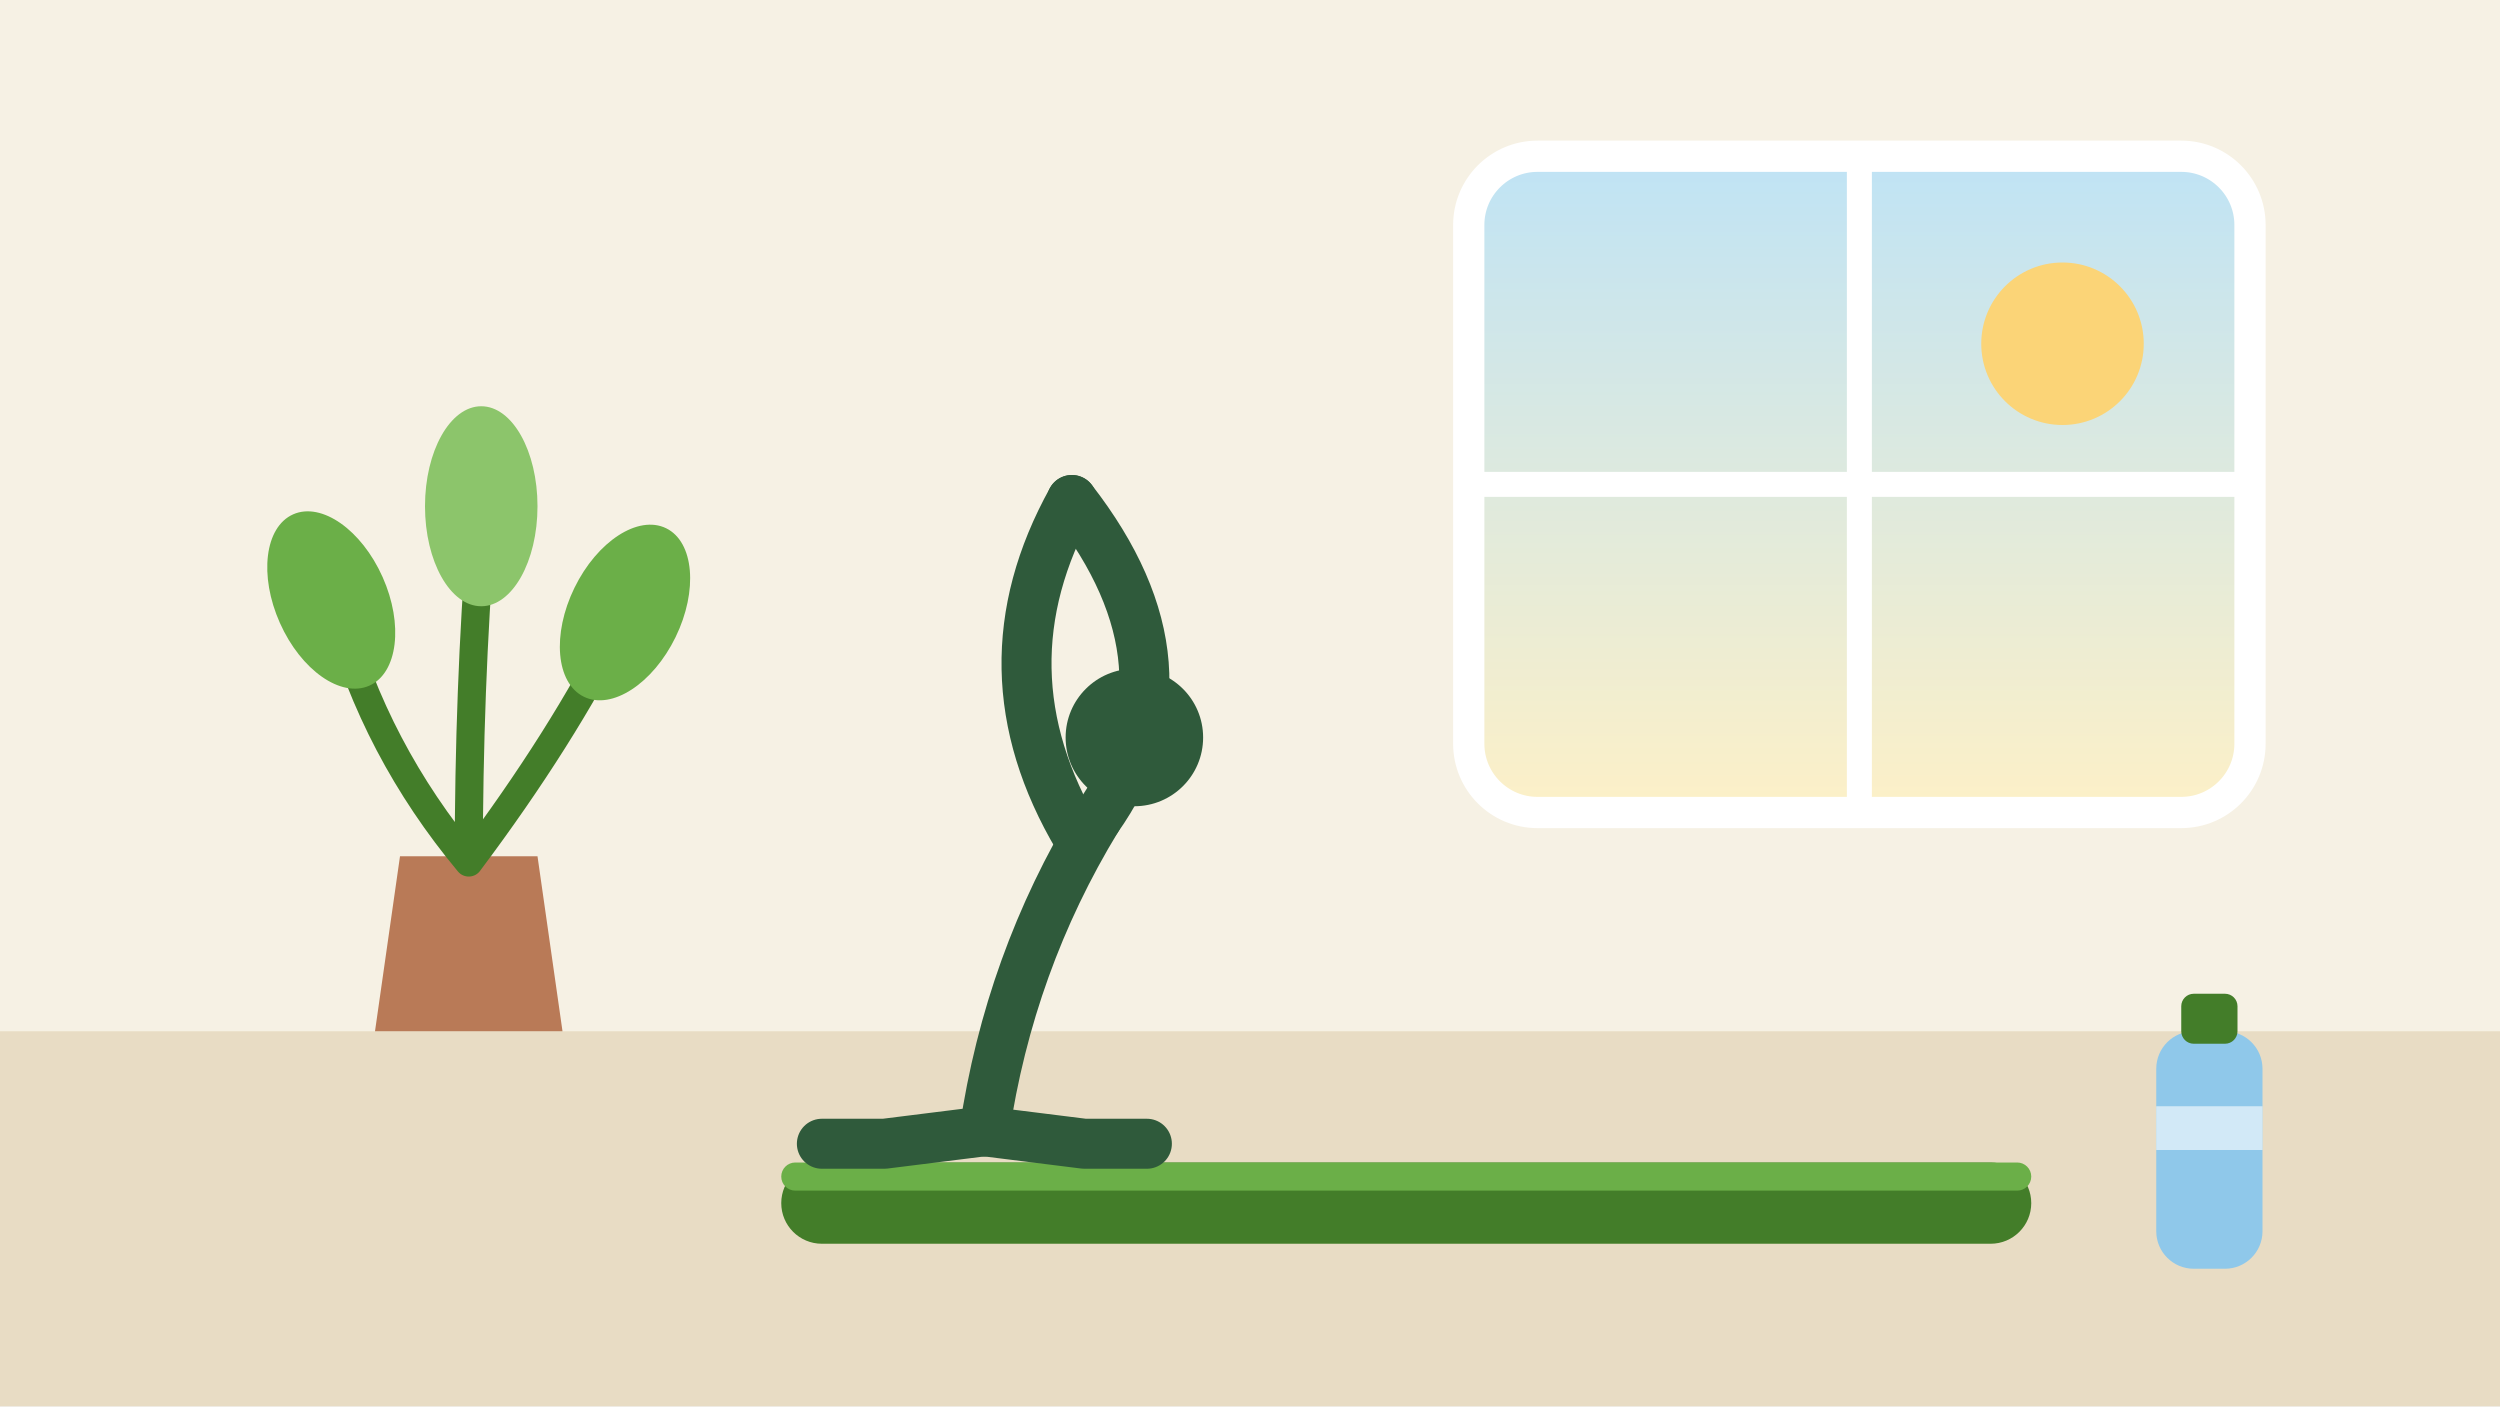
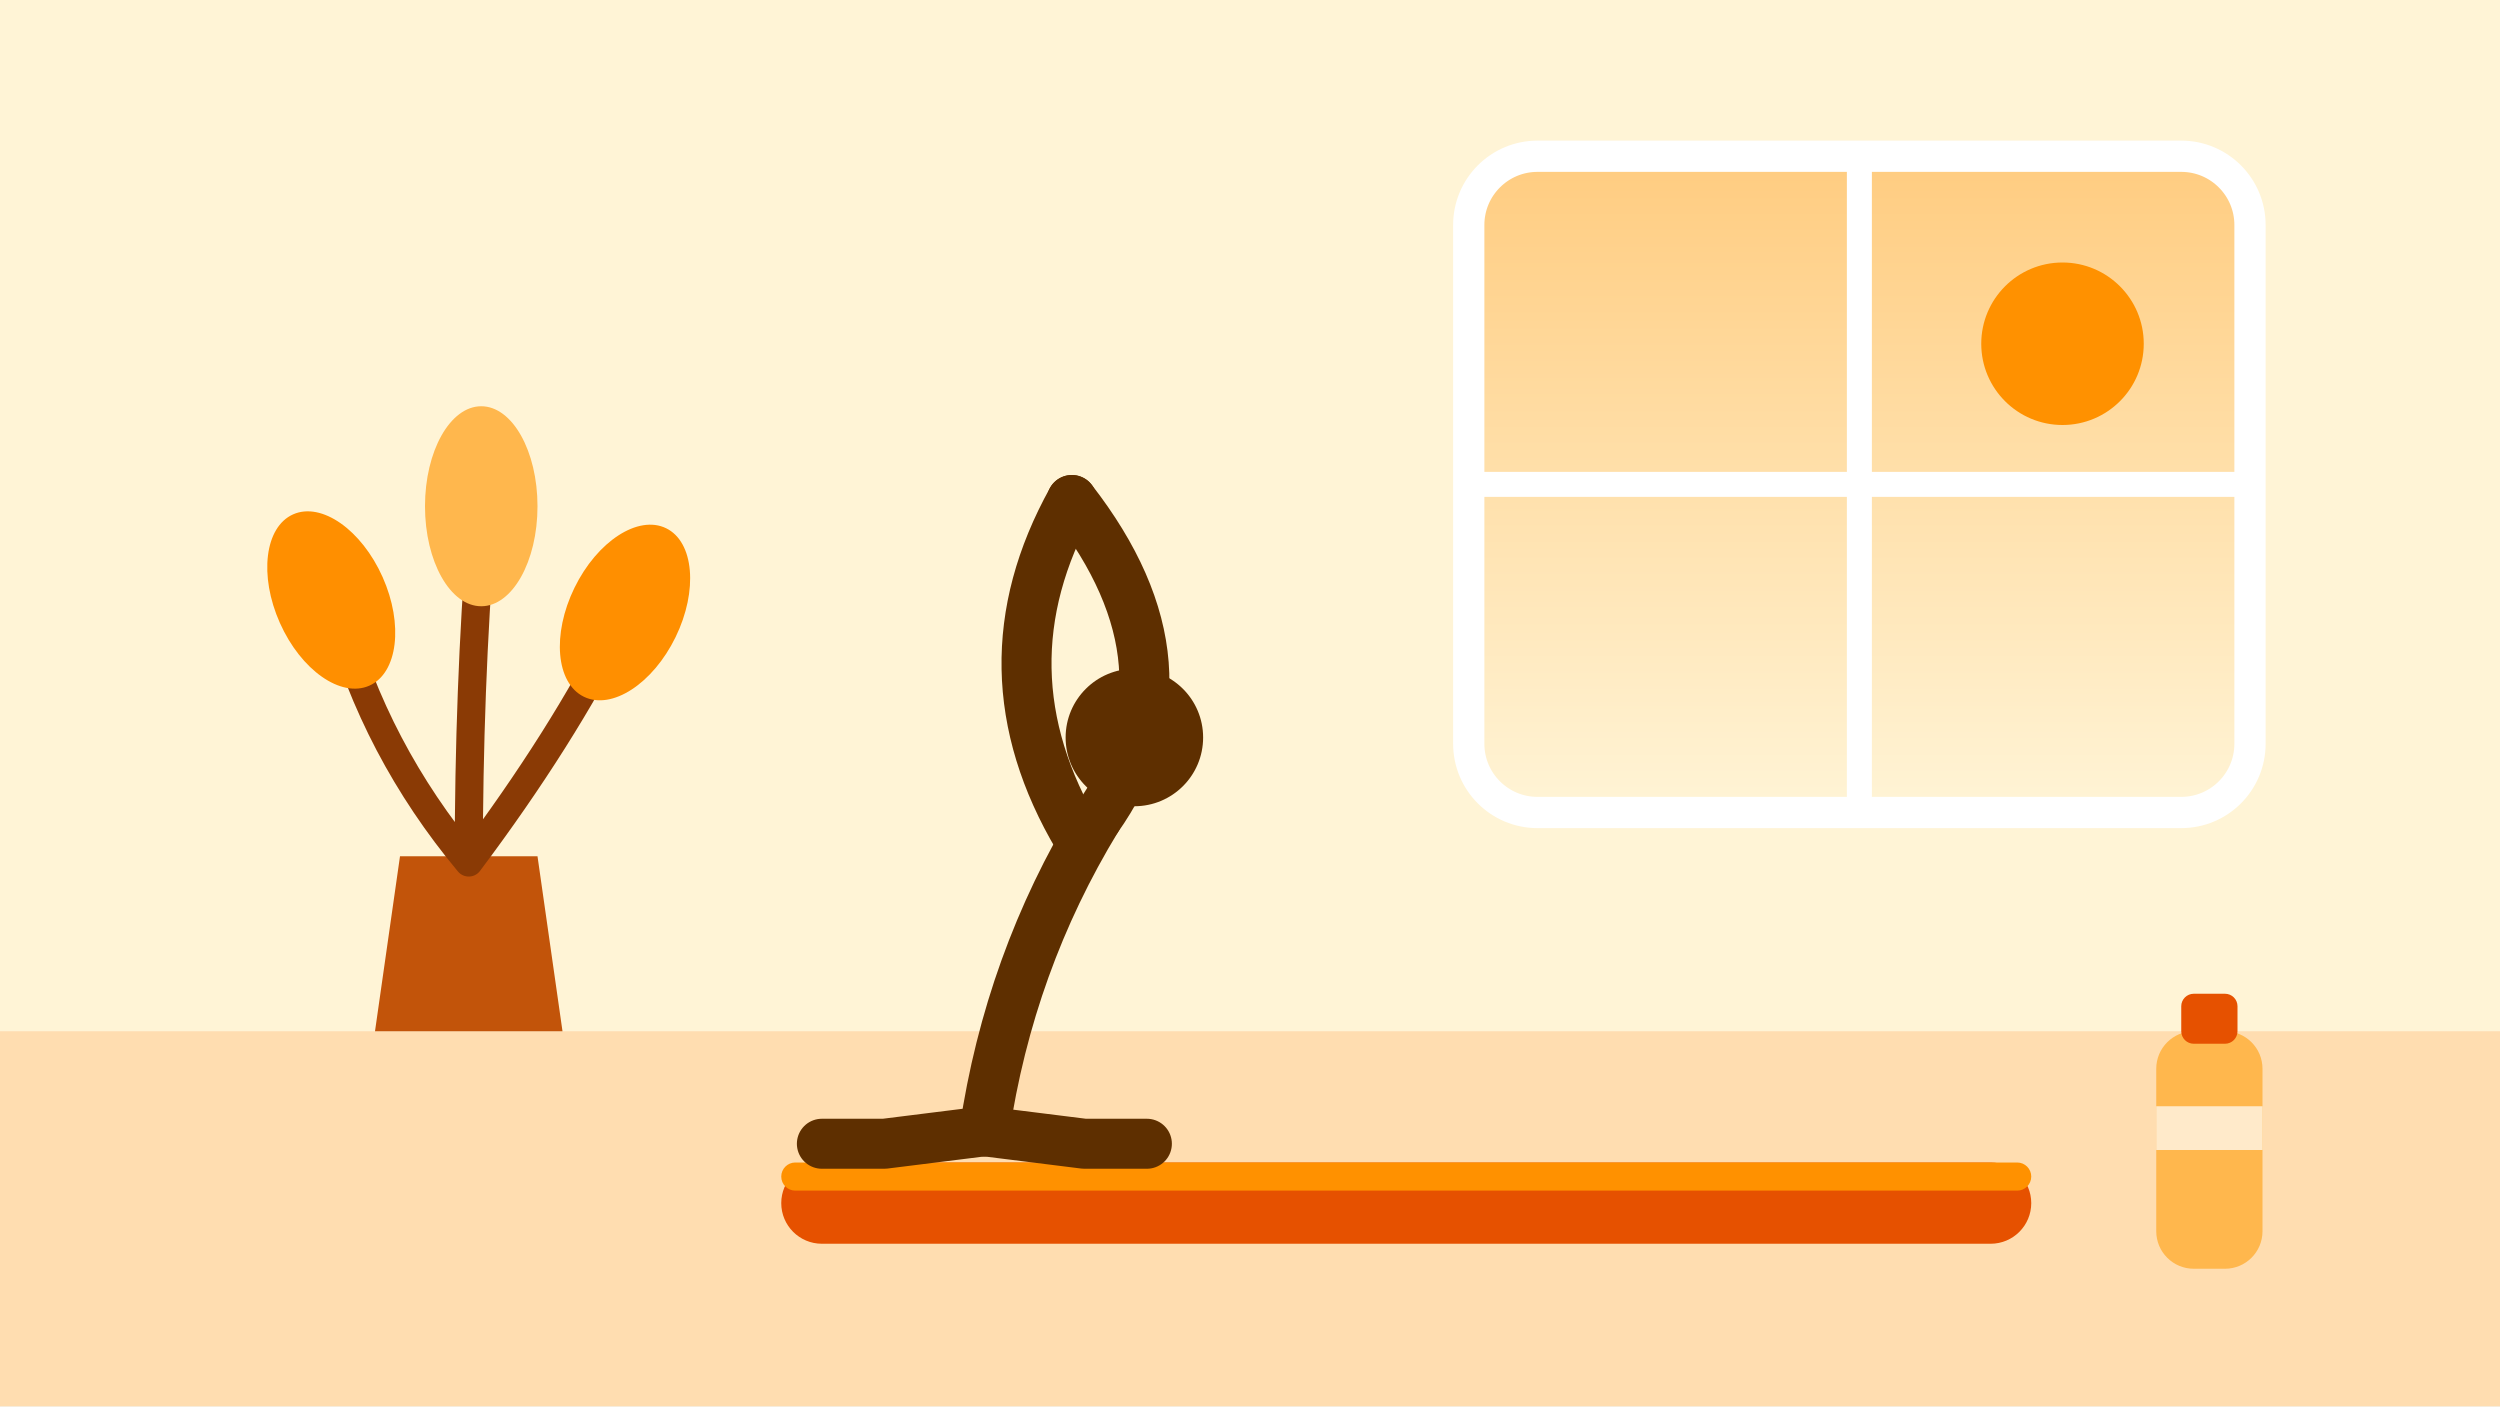
- <svg xmlns="http://www.w3.org/2000/svg" viewBox="0 0 800 450" role="img" aria-label="Pessoa se alongando num tapete, perto de uma janela e de uma planta">
+ <svg xmlns="http://www.w3.org/2000/svg" viewBox="0 0 800 450" role="img" aria-label="Pessoa se alongando num tapete laranja, perto de uma janela e de uma planta">
  <defs>
    <linearGradient id="janela" x1="0" y1="0" x2="0" y2="1">
-       <stop offset="0" stop-color="#BFE3F5" />
-       <stop offset="1" stop-color="#FDF0C7" />
+       <stop offset="0" stop-color="#FFCC80" />
+       <stop offset="1" stop-color="#FFF4D6" />
    </linearGradient>
  </defs>
-   <rect width="800" height="450" fill="#F6F1E4" />
+   <rect width="800" height="450" fill="#FFF4D6" />
  <rect x="470" y="50" width="250" height="210" rx="22" fill="url(#janela)" stroke="#fff" stroke-width="10" />
  <path d="M595 50 V260 M470 155 H720" stroke="#fff" stroke-width="8" />
-   <circle cx="660" cy="110" r="26" fill="#FBD477" />
-   <rect y="330" width="800" height="120" fill="#E8DCC4" />
+   <circle cx="660" cy="110" r="26" fill="#FF9100" />
+   <rect y="330" width="800" height="120" fill="#FFDDB0" />
  <g>
-     <path d="M120 330 h60 l-8 -56 h-44z" fill="#B97A57" />
-     <path d="M150 276 Q120 240 108 196 M150 276 Q150 220 154 170 M150 276 Q180 236 198 200" stroke="#437D29" stroke-width="9" fill="none" stroke-linecap="round" />
-     <ellipse cx="106" cy="192" rx="18" ry="30" fill="#6BAF48" transform="rotate(-24 106 192)" />
-     <ellipse cx="154" cy="162" rx="18" ry="32" fill="#8CC56B" />
-     <ellipse cx="200" cy="196" rx="18" ry="30" fill="#6BAF48" transform="rotate(26 200 196)" />
+     <path d="M120 330 h60 l-8 -56 h-44z" fill="#C2540A" />
+     <path d="M150 276 Q120 240 108 196 M150 276 Q150 220 154 170 M150 276 Q180 236 198 200" stroke="#8A3A05" stroke-width="9" fill="none" stroke-linecap="round" />
+     <ellipse cx="106" cy="192" rx="18" ry="30" fill="#FF8F00" transform="rotate(-24 106 192)" />
+     <ellipse cx="154" cy="162" rx="18" ry="32" fill="#FFB74D" />
+     <ellipse cx="200" cy="196" rx="18" ry="30" fill="#FF8F00" transform="rotate(26 200 196)" />
  </g>
-   <rect x="250" y="372" width="400" height="26" rx="13" fill="#437D29" />
-   <rect x="250" y="372" width="400" height="9" rx="4.5" fill="#6BAF48" />
+   <rect x="250" y="372" width="400" height="26" rx="13" fill="#E65100" />
+   <rect x="250" y="372" width="400" height="9" rx="4.5" fill="#FF9100" />
  <g transform="translate(-135 0)">
-     <g stroke="#2F5A3B" stroke-width="16" stroke-linecap="round" stroke-linejoin="round" fill="none">
+     <g stroke="#5E2F00" stroke-width="16" stroke-linecap="round" stroke-linejoin="round" fill="none">
      <path d="M450 362 L418 366 L398 366" />
      <path d="M450 362 L482 366 L502 366" />
      <path d="M450 362 Q458 308 486 262" />
      <path d="M486 262 Q520 214 478 160" />
      <path d="M480 268 Q448 214 478 160" />
    </g>
-     <circle cx="498" cy="236" r="22" fill="#2F5A3B" />
+     <circle cx="498" cy="236" r="22" fill="#5E2F00" />
  </g>
-   <rect x="690" y="330" width="34" height="76" rx="12" fill="#8FC8EA" />
-   <rect x="698" y="318" width="18" height="16" rx="4" fill="#437D29" />
-   <rect x="690" y="354" width="34" height="14" fill="#fff" opacity=".6" />
+   <rect x="690" y="330" width="34" height="76" rx="12" fill="#FFB74D" />
+   <rect x="698" y="318" width="18" height="16" rx="4" fill="#E65100" />
+   <rect x="690" y="354" width="34" height="14" fill="#fff" opacity=".7" />
</svg>
